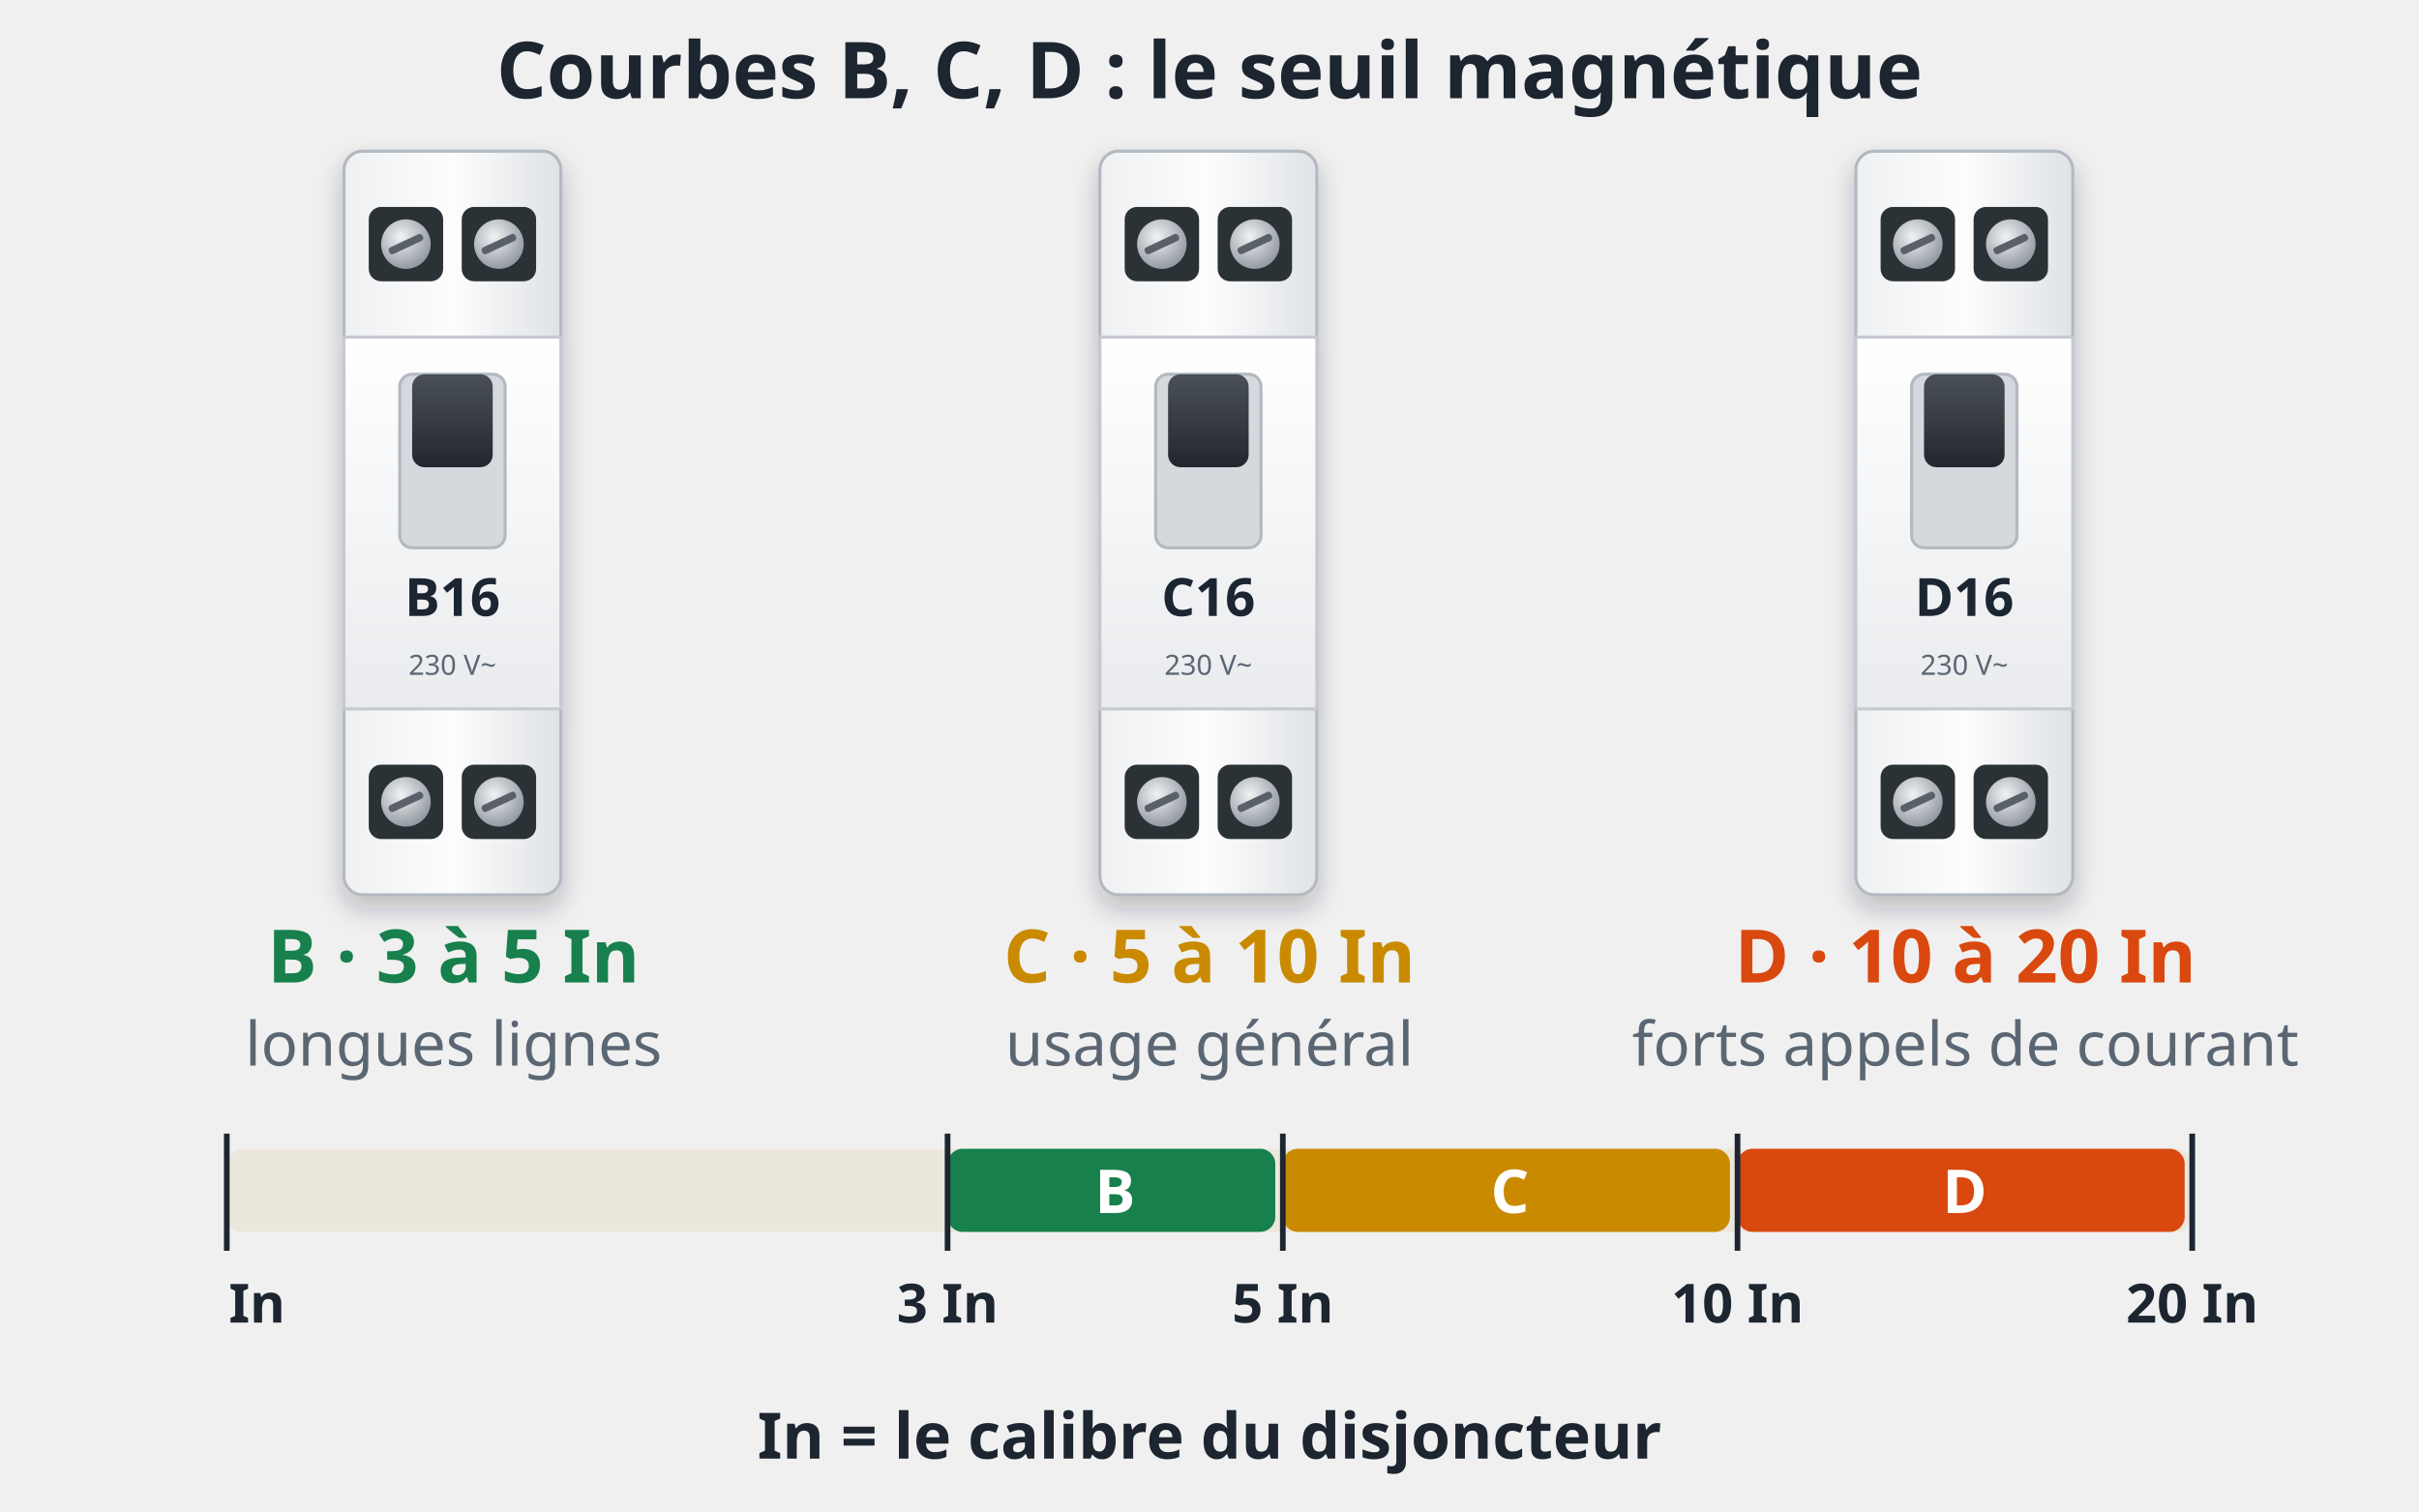
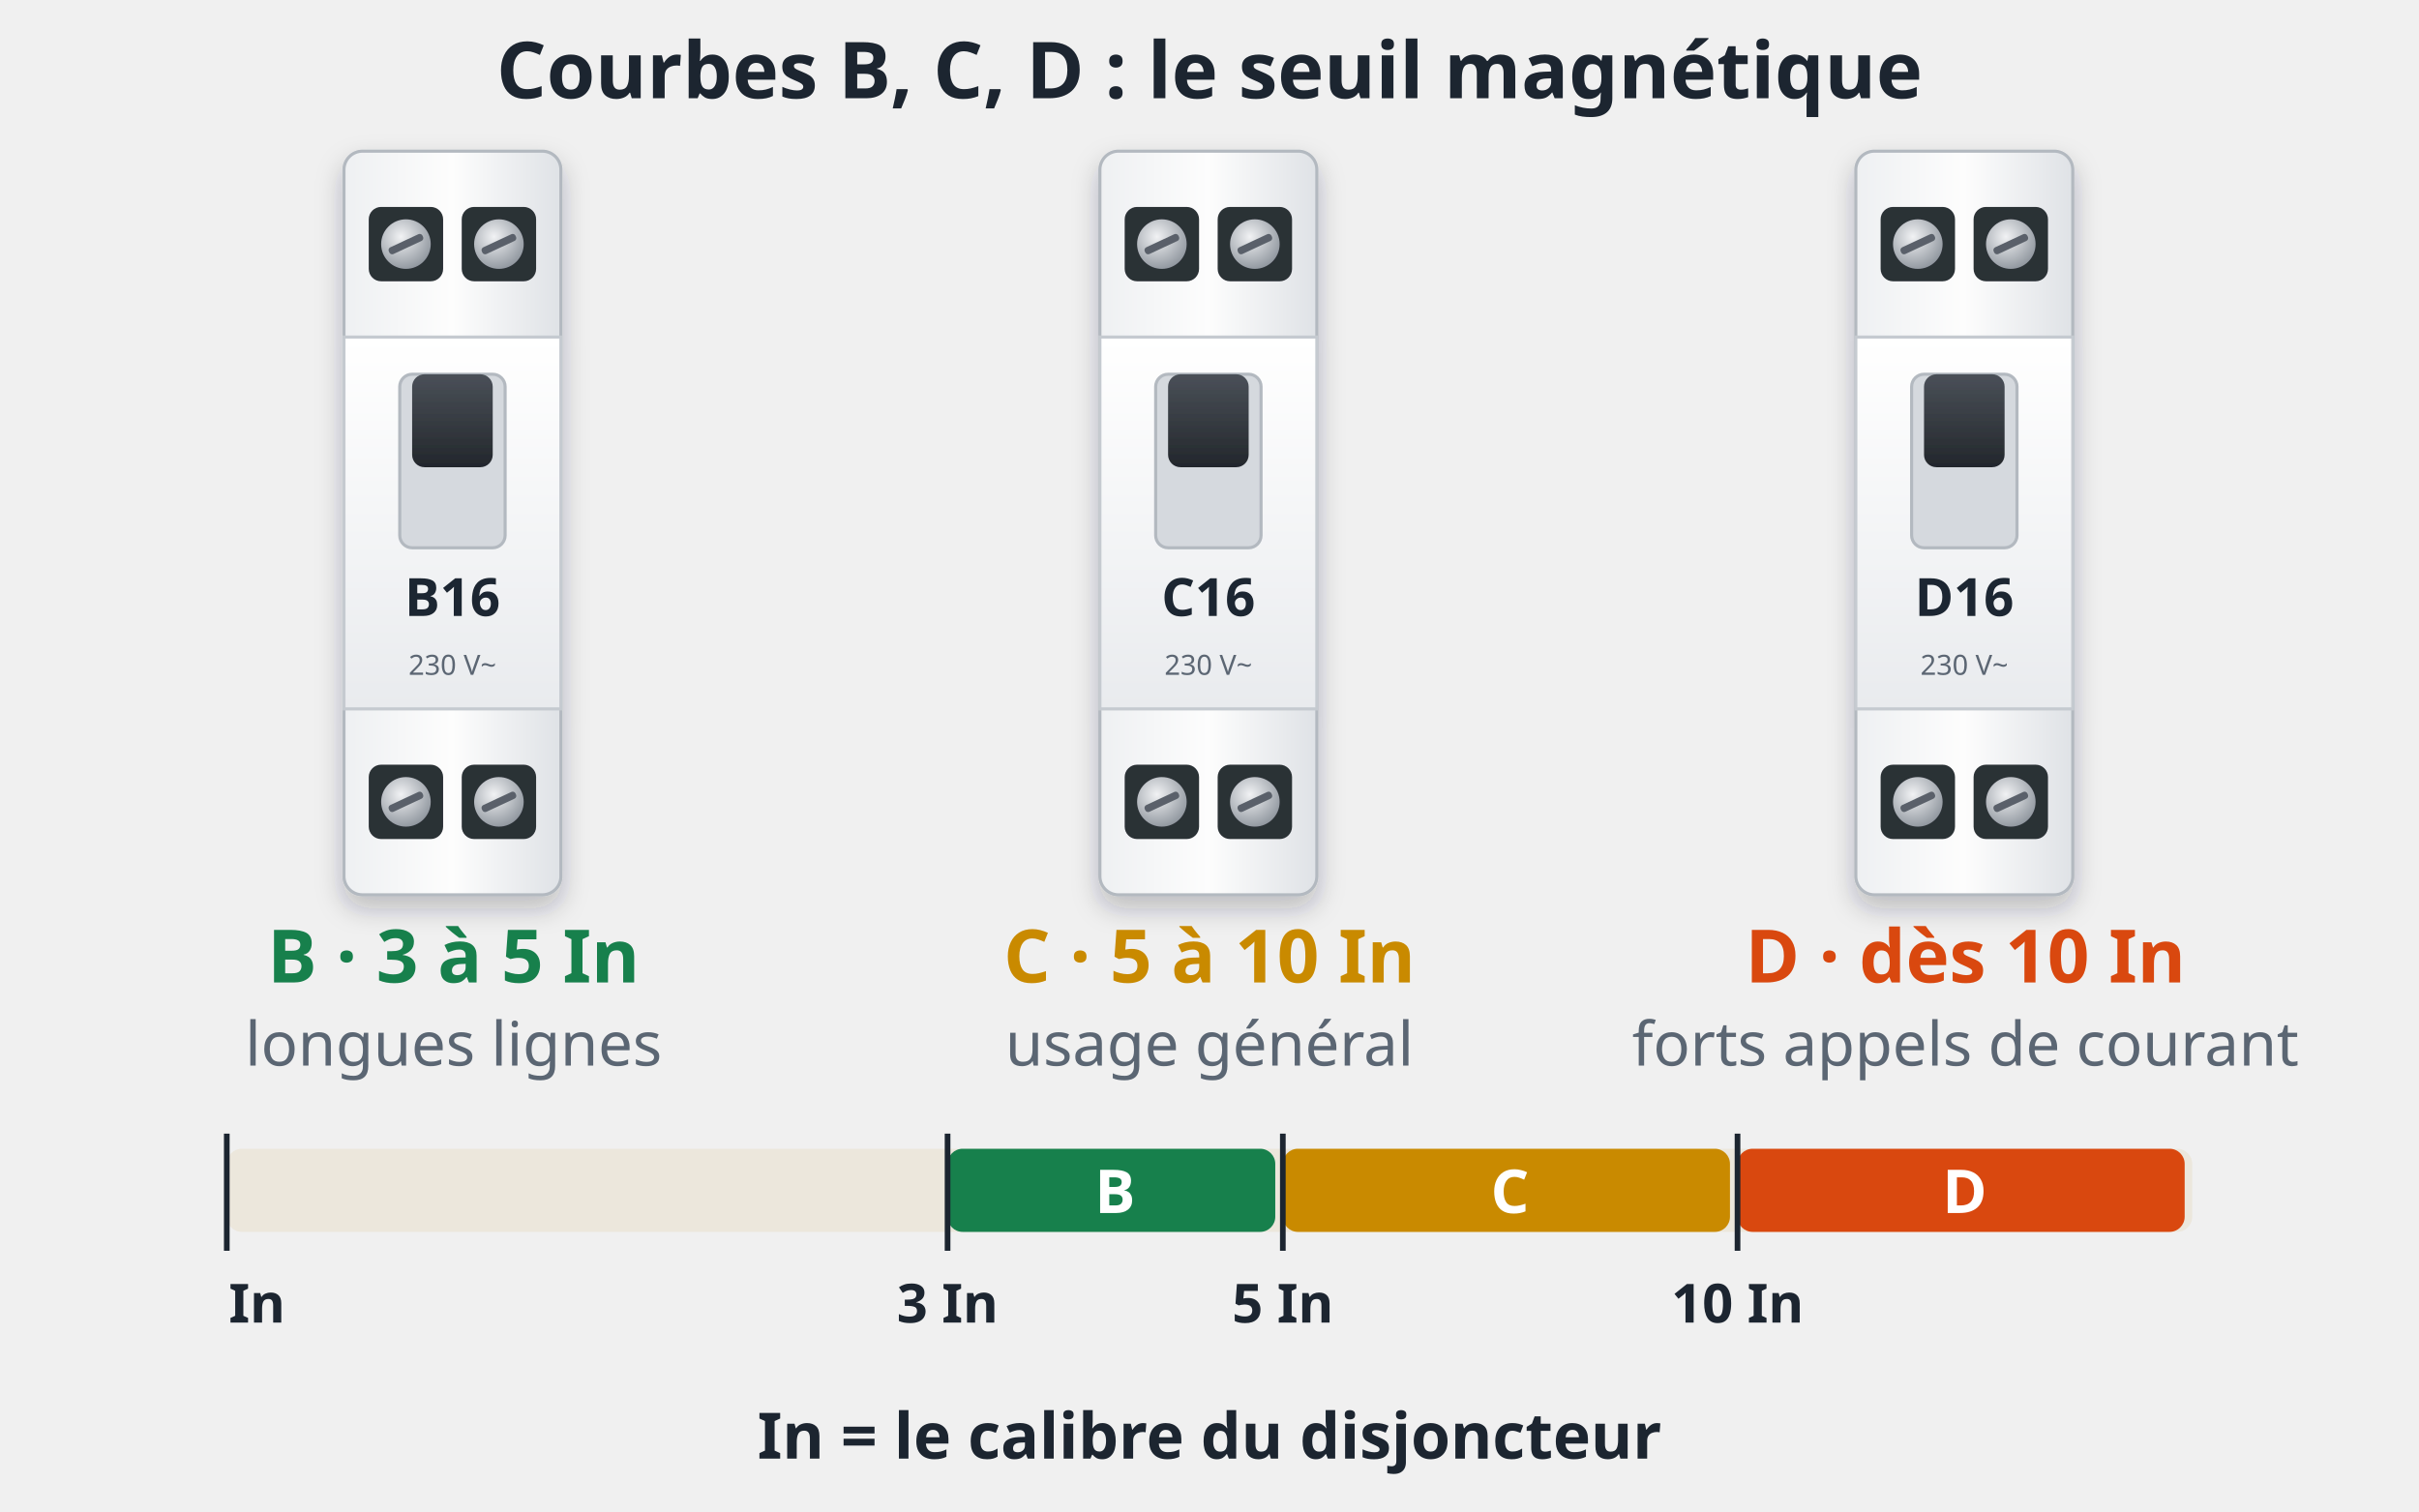
- <svg xmlns="http://www.w3.org/2000/svg" viewBox="0 0 640 400" font-family="'Segoe UI',system-ui,sans-serif" role="img" aria-label="Courbes de déclenchement magnétique : courbe B entre 3 et 5 fois In, courbe C entre 5 et 10 fois In, courbe D entre 10 et 20 fois In">
+ <svg xmlns="http://www.w3.org/2000/svg" viewBox="0 0 640 400" font-family="'Segoe UI',system-ui,sans-serif" role="img" aria-label="Courbes de déclenchement magnétique : courbe B entre 3 et 5 fois In, courbe C entre 5 et 10 fois In, courbe D à partir de 10 fois In (10 à 14 ou 10 à 20 fois In selon la norme de l'appareil)">
  <defs>
    <linearGradient id="corps" x1="0" y1="0" x2="1" y2="0">
      <stop offset="0" stop-color="#eef0f2" />
      <stop offset=".5" stop-color="#fdfdfd" />
      <stop offset="1" stop-color="#dfe2e6" />
    </linearGradient>
    <linearGradient id="nez" x1="0" y1="0" x2="0" y2="1">
      <stop offset="0" stop-color="#ffffff" />
      <stop offset="1" stop-color="#e9ebee" />
    </linearGradient>
    <linearGradient id="manette" x1="0" y1="0" x2="0" y2="1">
      <stop offset="0" stop-color="#4a5058" />
      <stop offset="1" stop-color="#23272c" />
    </linearGradient>
    <radialGradient id="vis" cx=".4" cy=".35" r=".7">
      <stop offset="0" stop-color="#f1f2f4" />
      <stop offset="1" stop-color="#8d949c" />
    </radialGradient>
    <linearGradient id="cuivreH" x1="0" y1="0" x2="0" y2="1">
      <stop offset="0" stop-color="#f0b77a" />
      <stop offset=".5" stop-color="#c9782f" />
      <stop offset="1" stop-color="#8f4f17" />
    </linearGradient>
    <linearGradient id="cuivreV" x1="0" y1="0" x2="1" y2="0">
      <stop offset="0" stop-color="#8f4f17" />
      <stop offset=".45" stop-color="#f0b77a" />
      <stop offset="1" stop-color="#9a5a1f" />
    </linearGradient>
    <linearGradient id="acierH" x1="0" y1="0" x2="0" y2="1">
      <stop offset="0" stop-color="#f4f5f7" />
      <stop offset=".5" stop-color="#aab1b9" />
      <stop offset="1" stop-color="#7d858e" />
    </linearGradient>
    <linearGradient id="cylH" x1="0" y1="0" x2="0" y2="1">
      <stop offset="0" stop-color="#d9dde1" />
      <stop offset=".35" stop-color="#ffffff" />
      <stop offset="1" stop-color="#c3c8ce" />
    </linearGradient>
    <linearGradient id="gaineV" x1="0" y1="0" x2="1" y2="0">
      <stop offset="0" stop-color="#a81d1d" />
      <stop offset=".4" stop-color="#ef4a4a" />
      <stop offset="1" stop-color="#b02020" />
    </linearGradient>
    <linearGradient id="chaud" x1="0" y1="0" x2="1" y2="0">
      <stop offset="0" stop-color="#3a3f46" />
      <stop offset=".5" stop-color="#e8590c" />
      <stop offset="1" stop-color="#ff3b1f" />
    </linearGradient>
    <linearGradient id="icta" x1="0" y1="0" x2="0" y2="1">
      <stop offset="0" stop-color="#8d949c" />
      <stop offset=".3" stop-color="#dfe3e7" />
      <stop offset="1" stop-color="#6b727a" />
    </linearGradient>
    <linearGradient id="tpc" x1="0" y1="0" x2="0" y2="1">
      <stop offset="0" stop-color="#b02020" />
      <stop offset=".3" stop-color="#ff6b5e" />
      <stop offset="1" stop-color="#8e1414" />
    </linearGradient>
    <linearGradient id="irl" x1="0" y1="0" x2="0" y2="1">
      <stop offset="0" stop-color="#aab1b9" />
      <stop offset=".3" stop-color="#f1f3f5" />
      <stop offset="1" stop-color="#8d949c" />
    </linearGradient>
    <linearGradient id="terre" x1="0" y1="0" x2="0" y2="1">
      <stop offset="0" stop-color="#c9a877" />
      <stop offset="1" stop-color="#a98557" />
    </linearGradient>
    <pattern id="vj" width="16" height="16" patternUnits="userSpaceOnUse" patternTransform="rotate(35)">
      <rect width="16" height="16" fill="#2e9e4f" />
      <rect width="7" height="16" fill="#f2d21a" />
    </pattern>
    <filter id="ombre" x="-15%" y="-15%" width="130%" height="140%">
      <feDropShadow dx="0" dy="4" stdDeviation="4" flood-color="#1b2430" flood-opacity=".25" />
    </filter>
    <g id="borne">
      <rect x="-12" y="-12" width="24" height="24" rx="4" fill="#2b3036" />
      <circle r="8" fill="url(#vis)" />
      <rect x="-6" y="-1.2" width="12" height="2.4" rx="1" fill="#5a616a" transform="rotate(-25)" />
    </g>
  </defs>
  <text x="320.0" y="26" text-anchor="middle" font-size="20.8" font-weight="800" fill="#1c2530">Courbes B, C, D : le seuil magnétique</text>
  <g transform="translate(91 40) scale(0.82)" filter="url(#ombre)">
    <rect width="70" height="240" rx="6" fill="url(#corps)" stroke="#b3b9c0" />
    <rect y="60" width="70" height="120" fill="url(#nez)" stroke="#c5cad0" />
    <use href="#borne" x="20" y="30" />
    <use href="#borne" x="50" y="30" />
    <use href="#borne" x="20" y="210" />
    <use href="#borne" x="50" y="210" />
    <rect x="18" y="72" width="34" height="56" rx="4" fill="#d5d9de" stroke="#b3b9c0" />
    <rect x="22" y="72" width="26" height="30" rx="4" fill="url(#manette)" />
    <text x="35" y="150" text-anchor="middle" font-size="17" font-weight="800" fill="#1c2530">B16</text>
    <text x="35" y="169" text-anchor="middle" font-size="9" font-weight="500" fill="#5b6673">230 V~</text>
  </g>
  <text x="120" y="260" text-anchor="middle" font-size="19.5" font-weight="800" fill="#17804c">B · 3 à 5 In</text>
  <text x="120" y="282" text-anchor="middle" font-size="16.2" font-weight="500" fill="#5b6673">longues lignes</text>
  <g transform="translate(291 40) scale(0.82)" filter="url(#ombre)">
    <rect width="70" height="240" rx="6" fill="url(#corps)" stroke="#b3b9c0" />
    <rect y="60" width="70" height="120" fill="url(#nez)" stroke="#c5cad0" />
    <use href="#borne" x="20" y="30" />
    <use href="#borne" x="50" y="30" />
    <use href="#borne" x="20" y="210" />
    <use href="#borne" x="50" y="210" />
    <rect x="18" y="72" width="34" height="56" rx="4" fill="#d5d9de" stroke="#b3b9c0" />
    <rect x="22" y="72" width="26" height="30" rx="4" fill="url(#manette)" />
    <text x="35" y="150" text-anchor="middle" font-size="17" font-weight="800" fill="#1c2530">C16</text>
    <text x="35" y="169" text-anchor="middle" font-size="9" font-weight="500" fill="#5b6673">230 V~</text>
  </g>
  <text x="320" y="260" text-anchor="middle" font-size="19.5" font-weight="800" fill="#c98a00">C · 5 à 10 In</text>
  <text x="320" y="282" text-anchor="middle" font-size="16.2" font-weight="500" fill="#5b6673">usage général</text>
  <g transform="translate(491 40) scale(0.82)" filter="url(#ombre)">
    <rect width="70" height="240" rx="6" fill="url(#corps)" stroke="#b3b9c0" />
    <rect y="60" width="70" height="120" fill="url(#nez)" stroke="#c5cad0" />
    <use href="#borne" x="20" y="30" />
    <use href="#borne" x="50" y="30" />
    <use href="#borne" x="20" y="210" />
    <use href="#borne" x="50" y="210" />
    <rect x="18" y="72" width="34" height="56" rx="4" fill="#d5d9de" stroke="#b3b9c0" />
    <rect x="22" y="72" width="26" height="30" rx="4" fill="url(#manette)" />
    <text x="35" y="150" text-anchor="middle" font-size="17" font-weight="800" fill="#1c2530">D16</text>
    <text x="35" y="169" text-anchor="middle" font-size="9" font-weight="500" fill="#5b6673">230 V~</text>
  </g>
-   <text x="520" y="260" text-anchor="middle" font-size="19.5" font-weight="800" fill="#d9480f">D · 10 à 20 In</text>
+   <text x="520" y="260" text-anchor="middle" font-size="19.5" font-weight="800" fill="#d9480f">D · dès 10 In</text>
  <text x="520" y="282" text-anchor="middle" font-size="16.2" font-weight="500" fill="#5b6673">forts appels de courant</text>
  <rect x="60" y="304" width="520" height="22" rx="4" fill="#ece7dc" />
  <rect x="250.7" y="304" width="86.7" height="22" rx="4" fill="#17804c" />
  <text x="295.0" y="321" text-anchor="middle" font-size="16" font-weight="800" fill="#fff">B</text>
  <rect x="339.4" y="304" width="118.3" height="22" rx="4" fill="#c98a00" />
  <text x="399.5" y="321" text-anchor="middle" font-size="16" font-weight="800" fill="#fff">C</text>
  <rect x="459.7" y="304" width="118.3" height="22" rx="4" fill="#d9480f" />
  <text x="519.8" y="321" text-anchor="middle" font-size="16" font-weight="800" fill="#fff">D</text>
  <path d="M60.0 300 V331" stroke="#1c2530" stroke-width="1.5" />
  <text x="68" y="350" text-anchor="middle" font-size="14.3" font-weight="800" fill="#1c2530">In</text>
  <path d="M250.7 300 V331" stroke="#1c2530" stroke-width="1.5" />
  <text x="250.7" y="350" text-anchor="middle" font-size="14.3" font-weight="800" fill="#1c2530">3 In</text>
  <path d="M339.4 300 V331" stroke="#1c2530" stroke-width="1.5" />
  <text x="339.4" y="350" text-anchor="middle" font-size="14.3" font-weight="800" fill="#1c2530">5 In</text>
  <path d="M459.7 300 V331" stroke="#1c2530" stroke-width="1.5" />
  <text x="459.7" y="350" text-anchor="middle" font-size="14.3" font-weight="800" fill="#1c2530">10 In</text>
-   <path d="M580.0 300 V331" stroke="#1c2530" stroke-width="1.5" />
-   <text x="580.0" y="350" text-anchor="middle" font-size="14.3" font-weight="800" fill="#1c2530">20 In</text>
  <text x="320" y="386" text-anchor="middle" font-size="16.9" font-weight="800" fill="#1c2530">In = le calibre du disjoncteur</text>
</svg>
